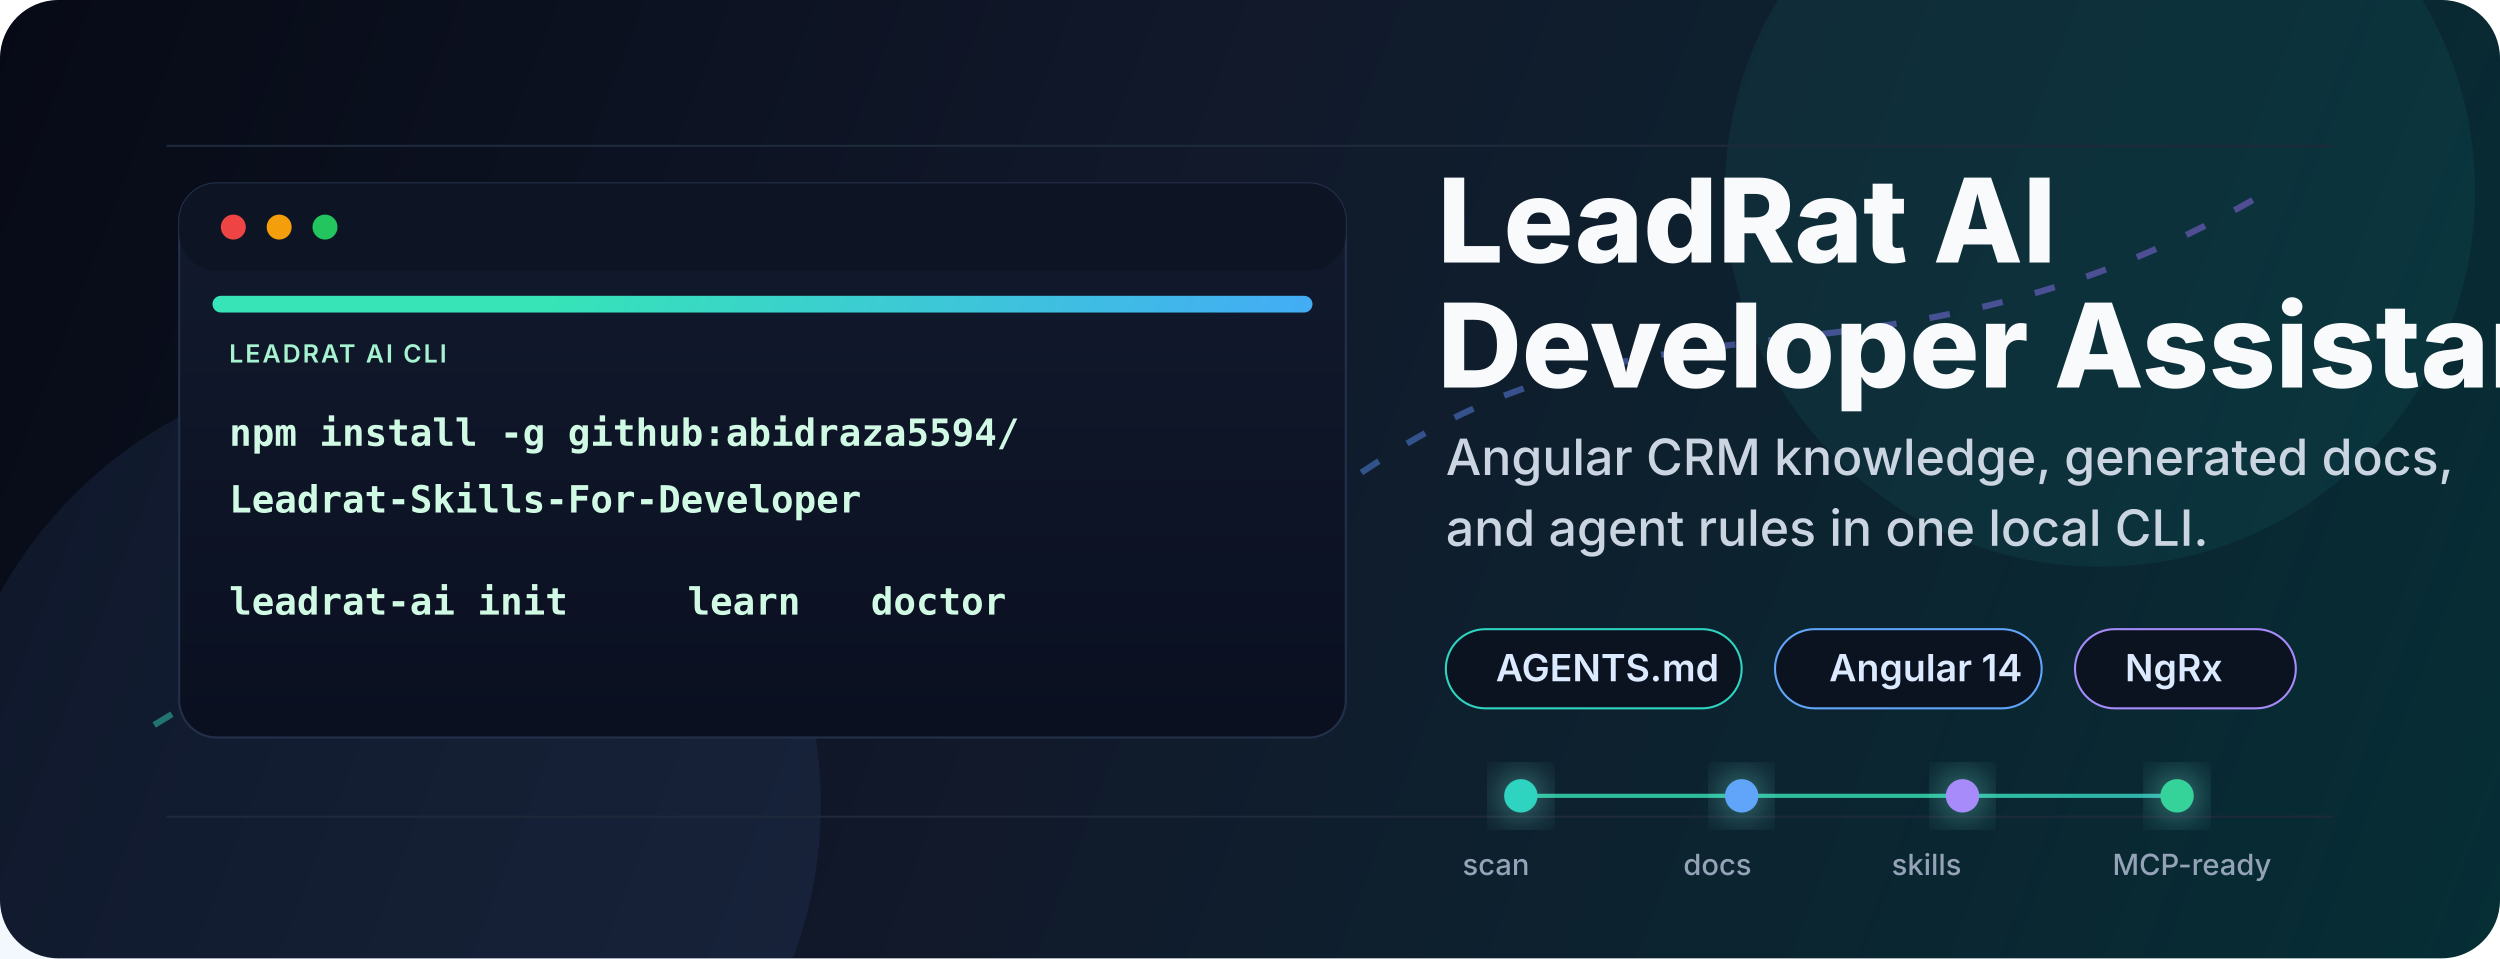
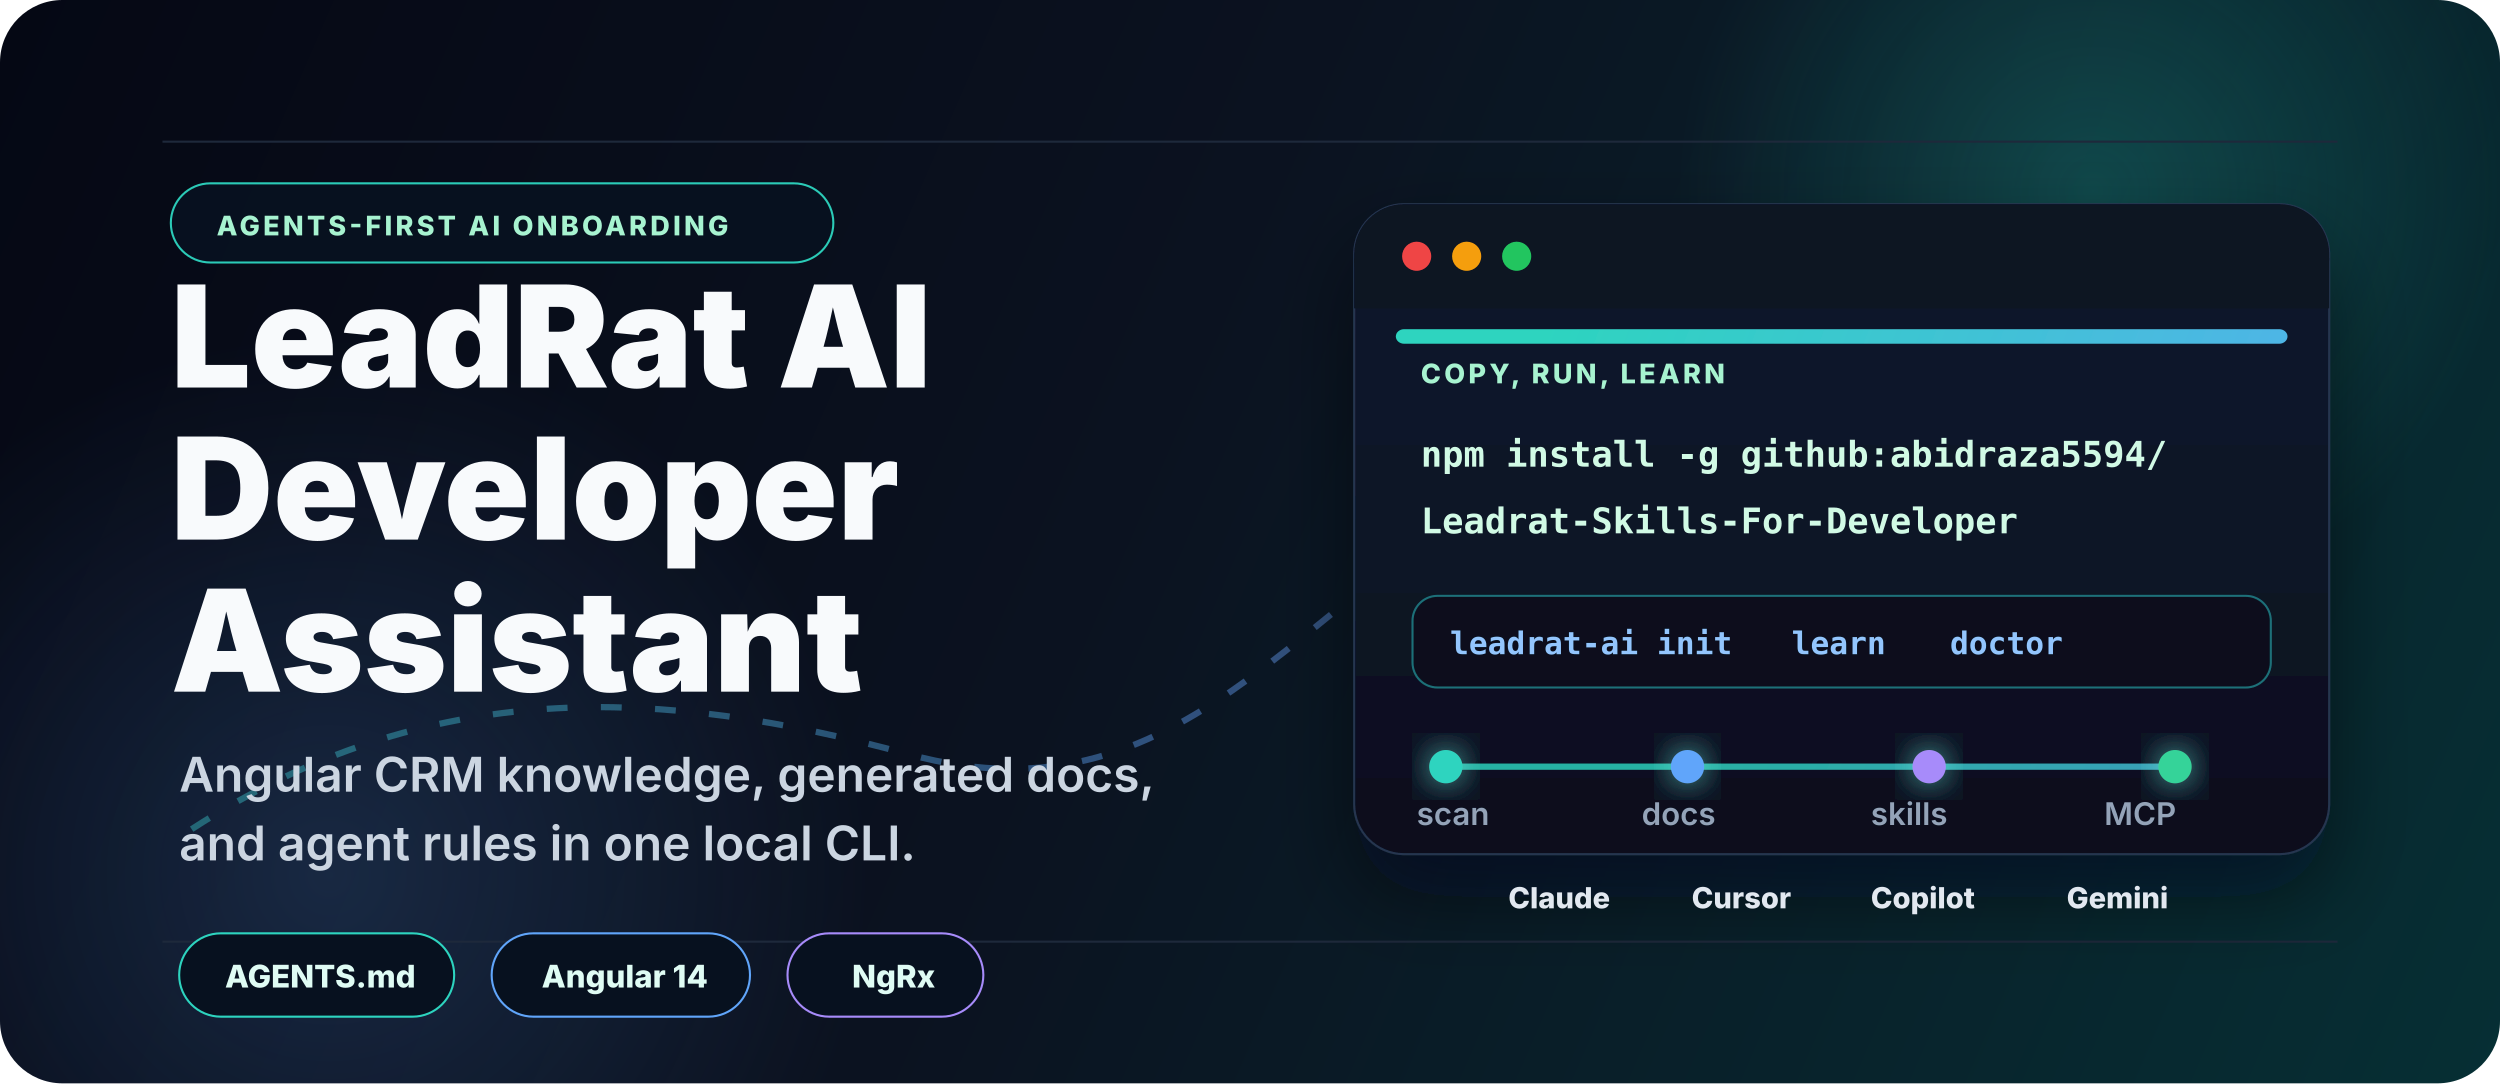
- <svg xmlns="http://www.w3.org/2000/svg" width="1200" height="460" viewBox="0 0 1200 460" fill="none" role="img" aria-labelledby="title desc">
+ <svg xmlns="http://www.w3.org/2000/svg" width="1200" height="520" viewBox="0 0 1200 520" fill="none" role="img" aria-labelledby="title desc">
  <defs>
-     <linearGradient id="bg" x1="0" y1="0" x2="1200" y2="460" gradientUnits="userSpaceOnUse">
-       <stop stop-color="#070A16" />
-       <stop offset="0.45" stop-color="#11192B" />
-       <stop offset="1" stop-color="#062E35" />
+     <linearGradient id="bg" x1="0" y1="0" x2="1200" y2="520" gradientUnits="userSpaceOnUse">
+       <stop stop-color="#050814" />
+       <stop offset="0.45" stop-color="#0B1220" />
+       <stop offset="1" stop-color="#062F34" />
    </linearGradient>
-     <linearGradient id="accent" x1="180" y1="52" x2="966" y2="410" gradientUnits="userSpaceOnUse">
-       <stop stop-color="#36E4B8" />
-       <stop offset="0.45" stop-color="#45A3FF" />
-       <stop offset="1" stop-color="#A86BFF" />
+     <linearGradient id="accent" x1="84" y1="78" x2="1088" y2="456" gradientUnits="userSpaceOnUse">
+       <stop stop-color="#2DD4BF" />
+       <stop offset="0.48" stop-color="#60A5FA" />
+       <stop offset="1" stop-color="#A78BFA" />
    </linearGradient>
-     <linearGradient id="panel" x1="0" y1="0" x2="0" y2="260" gradientUnits="userSpaceOnUse">
-       <stop stop-color="#121A2E" />
-       <stop offset="1" stop-color="#0A1020" />
+     <linearGradient id="card" x1="0" y1="0" x2="0" y2="320" gradientUnits="userSpaceOnUse">
+       <stop stop-color="#101A2F" />
+       <stop offset="1" stop-color="#080E1D" />
    </linearGradient>
-     <filter id="glow" x="-50%" y="-50%" width="200%" height="200%">
-       <feGaussianBlur stdDeviation="10" result="blur" />
-       <feColorMatrix in="blur" type="matrix" values="0 0 0 0 0.2 0 0 0 0 0.9 0 0 0 0 0.75 0 0 0 0.9 0" />
+     <radialGradient id="orbA" cx="0" cy="0" r="1" gradientUnits="userSpaceOnUse" gradientTransform="translate(1004 92) rotate(90) scale(200)">
+       <stop stop-color="#2DD4BF" stop-opacity="0.22" />
+       <stop offset="1" stop-color="#2DD4BF" stop-opacity="0" />
+     </radialGradient>
+     <radialGradient id="orbB" cx="0" cy="0" r="1" gradientUnits="userSpaceOnUse" gradientTransform="translate(158 420) rotate(90) scale(260)">
+       <stop stop-color="#60A5FA" stop-opacity="0.18" />
+       <stop offset="1" stop-color="#60A5FA" stop-opacity="0" />
+     </radialGradient>
+     <filter id="shadow" x="-20%" y="-30%" width="140%" height="160%">
+       <feDropShadow dx="0" dy="20" stdDeviation="20" flood-color="#020617" flood-opacity="0.48" />
+     </filter>
+     <filter id="softGlow" x="-50%" y="-50%" width="200%" height="200%">
+       <feGaussianBlur stdDeviation="8" result="blur" />
+       <feColorMatrix in="blur" type="matrix" values="0 0 0 0 0.20 0 0 0 0 0.90 0 0 0 0 0.78 0 0 0 0.8 0" />
      <feMerge>
        <feMergeNode />
        <feMergeNode in="SourceGraphic" />
      </feMerge>
    </filter>
    <style>
-       .label { font: 600 18px Inter, Segoe UI, Arial, sans-serif; fill: #DBEAFE; }
-       .muted { font: 500 14px Inter, Segoe UI, Arial, sans-serif; fill: #94A3B8; }
-       .tiny { font: 600 12px Inter, Segoe UI, Arial, sans-serif; fill: #A7F3D0; letter-spacing: 0.08em; }
-       .mono { font: 600 18px Consolas, Monaco, monospace; fill: #D1FAE5; }
-       .title { font: 800 56px Inter, Segoe UI, Arial, sans-serif; fill: #F8FAFC; }
-       .subtitle { font: 500 24px Inter, Segoe UI, Arial, sans-serif; fill: #CBD5E1; }
-       .pulse { animation: pulse 2.8s ease-in-out infinite; transform-origin: center; }
-       .pulse2 { animation: pulse 3.4s ease-in-out infinite; transform-origin: center; }
-       .dash { stroke-dasharray: 10 16; animation: dash 16s linear infinite; }
-       .scan { animation: scan 4s ease-in-out infinite; }
-       @keyframes pulse { 0%, 100% { opacity: 0.58; } 50% { opacity: 1; } }
-       @keyframes dash { to { stroke-dashoffset: -240; } }
-       @keyframes scan { 0%, 100% { transform: translateY(0); opacity: 0.15; } 50% { transform: translateY(235px); opacity: 0.45; } }
+       .eyebrow { font: 800 13px Inter, Segoe UI, Arial, sans-serif; fill: #A7F3D0; letter-spacing: 0.12em; }
+       .title { font: 900 68px Inter, Segoe UI, Arial, sans-serif; fill: #F8FAFC; }
+       .subtitle { font: 600 23px Inter, Segoe UI, Arial, sans-serif; fill: #CBD5E1; }
+       .small { font: 600 15px Inter, Segoe UI, Arial, sans-serif; fill: #94A3B8; }
+       .label { font: 800 14px Inter, Segoe UI, Arial, sans-serif; fill: #E2E8F0; }
+       .pill { font: 800 15px Inter, Segoe UI, Arial, sans-serif; fill: #DFFCF4; }
+       .mono { font: 700 17px Consolas, Monaco, monospace; fill: #D1FAE5; }
+       .monoDim { font: 700 15px Consolas, Monaco, monospace; fill: #93C5FD; }
+       .dash { stroke-dasharray: 10 16; animation: dash 18s linear infinite; }
+       .scan { animation: scan 4.4s ease-in-out infinite; }
+       .pulse { animation: pulse 3s ease-in-out infinite; transform-origin: center; }
+       .pulse2 { animation: pulse 3.7s ease-in-out infinite; transform-origin: center; }
+       @keyframes dash { to { stroke-dashoffset: -260; } }
+       @keyframes scan { 0%, 100% { transform: translateY(0); opacity: 0.14; } 50% { transform: translateY(246px); opacity: 0.45; } }
+       @keyframes pulse { 0%, 100% { opacity: 0.62; } 50% { opacity: 1; } }
    </style>
  </defs>
-   <rect width="1200" height="460" rx="28" fill="url(#bg)" />
-   <circle cx="1008" cy="92" r="180" fill="#2DD4BF" opacity="0.07" />
-   <circle cx="184" cy="386" r="210" fill="#60A5FA" opacity="0.08" />
-   <path class="dash" d="M74 348C204 267 295 266 412 308C548 357 604 233 727 188C837 148 940 180 1090 91" stroke="url(#accent)" stroke-width="3" opacity="0.45" />
-   <path d="M80 70H1120" stroke="#1E293B" stroke-width="1" />
-   <path d="M80 392H1120" stroke="#1E293B" stroke-width="1" />
-   <g transform="translate(86 88)">
-     <rect x="0" y="0" width="560" height="266" rx="18" fill="url(#panel)" stroke="#23304A" />
-     <rect x="0" y="0" width="560" height="42" rx="18" fill="#0D1424" />
-     <circle cx="26" cy="21" r="6" fill="#EF4444" />
-     <circle cx="48" cy="21" r="6" fill="#F59E0B" />
-     <circle cx="70" cy="21" r="6" fill="#22C55E" />
-     <text x="24" y="86" class="tiny">LEADRAT AI CLI</text>
-     <text x="24" y="126" class="mono">npm install -g github:abidraza5594/</text>
-     <text x="24" y="158" class="mono">Leadrat-Skills-For-Developer</text>
-     <text x="24" y="207" class="mono" fill="#93C5FD">leadrat-ai init</text>
-     <text x="244" y="207" class="mono" fill="#5EEAD4">learn</text>
-     <text x="332" y="207" class="mono" fill="#C4B5FD">doctor</text>
-     <rect class="scan" x="16" y="54" width="528" height="8" rx="4" fill="url(#accent)" />
-   </g>
-   <g transform="translate(690 74)">
-     <text x="0" y="52" class="title">LeadRat AI</text>
-     <text x="0" y="112" class="title">Developer Assistant</text>
-     <text x="4" y="154" class="subtitle">Angular CRM knowledge, generated docs,</text>
-     <text x="4" y="188" class="subtitle">and agent rules in one local CLI.</text>
-     <g transform="translate(4 228)">
-       <rect x="0" y="0" width="142" height="38" rx="19" fill="#0B1220" stroke="#2DD4BF" />
-       <text x="24" y="25" class="label">AGENTS.md</text>
-       <rect x="158" y="0" width="128" height="38" rx="19" fill="#0B1220" stroke="#60A5FA" />
-       <text x="184" y="25" class="label">Angular 14</text>
-       <rect x="302" y="0" width="106" height="38" rx="19" fill="#0B1220" stroke="#A78BFA" />
-       <text x="326" y="25" class="label">NgRx</text>
-     </g>
-     <g transform="translate(40 308)">
-       <line x1="0" y1="0" x2="315" y2="0" stroke="url(#accent)" stroke-width="2" opacity="0.8" />
-       <circle class="pulse" cx="0" cy="0" r="8" fill="#2DD4BF" filter="url(#glow)" />
-       <circle class="pulse2" cx="106" cy="0" r="8" fill="#60A5FA" filter="url(#glow)" />
-       <circle class="pulse" cx="212" cy="0" r="8" fill="#A78BFA" filter="url(#glow)" />
-       <circle class="pulse2" cx="315" cy="0" r="8" fill="#34D399" filter="url(#glow)" />
-       <text x="-28" y="38" class="muted">scan</text>
-       <text x="78" y="38" class="muted">docs</text>
-       <text x="178" y="38" class="muted">skills</text>
-       <text x="284" y="38" class="muted">MCP-ready</text>
+   <rect width="1200" height="520" rx="30" fill="url(#bg)" />
+   <rect width="1200" height="520" rx="30" fill="url(#orbA)" />
+   <rect width="1200" height="520" rx="30" fill="url(#orbB)" />
+   <path class="dash" d="M92 398C206 324 318 330 436 362C575 400 628 275 755 216C875 160 986 194 1100 106" stroke="url(#accent)" stroke-width="3" opacity="0.42" />
+   <path d="M78 68H1122" stroke="#1E293B" stroke-width="1" />
+   <path d="M78 452H1122" stroke="#1E293B" stroke-width="1" />
+   <g transform="translate(82 88)">
+     <rect x="0" y="0" width="318" height="38" rx="19" fill="#07111F" stroke="#2DD4BF" opacity="0.95" />
+     <text x="22" y="25" class="eyebrow">AGENTS-FIRST AI ONBOARDING</text>
+     <text x="0" y="98" class="title">LeadRat AI</text>
+     <text x="0" y="171" class="title">Developer</text>
+     <text x="0" y="244" class="title">Assistant</text>
+     <text x="4" y="292" class="subtitle">Angular CRM knowledge, generated docs,</text>
+     <text x="4" y="325" class="subtitle">and agent rules in one local CLI.</text>
+     <g transform="translate(4 360)">
+       <rect x="0" y="0" width="132" height="40" rx="20" fill="#07111F" stroke="#2DD4BF" />
+       <text x="22" y="26" class="pill">AGENTS.md</text>
+       <rect x="150" y="0" width="124" height="40" rx="20" fill="#07111F" stroke="#60A5FA" />
+       <text x="174" y="26" class="pill">Angular 14</text>
+       <rect x="292" y="0" width="94" height="40" rx="20" fill="#07111F" stroke="#A78BFA" />
+       <text x="323" y="26" class="pill">NgRx</text>
    </g>
  </g>
+   <g transform="translate(650 98)" filter="url(#shadow)">
+     <rect x="0" y="0" width="468" height="312" rx="24" fill="url(#card)" stroke="#263650" />
+     <rect x="0" y="0" width="468" height="50" rx="24" fill="#0A1222" />
+     <rect x="0" y="26" width="468" height="24" fill="#0A1222" />
+     <circle cx="30" cy="25" r="7" fill="#EF4444" />
+     <circle cx="54" cy="25" r="7" fill="#F59E0B" />
+     <circle cx="78" cy="25" r="7" fill="#22C55E" />
+     <text x="32" y="86" class="eyebrow">COPY, RUN, LEARN</text>
+     <text x="32" y="126" class="mono">npm install -g github:abidraza5594/</text>
+     <text x="32" y="158" class="mono">Leadrat-Skills-For-Developer</text>
+     <rect x="28" y="188" width="412" height="44" rx="12" fill="#07111F" stroke="#1F6F78" />
+     <text x="46" y="216" class="monoDim">leadrat-ai init</text>
+     <text x="210" y="216" class="monoDim" fill="#5EEAD4">learn</text>
+     <text x="286" y="216" class="monoDim" fill="#C4B5FD">doctor</text>
+     <rect class="scan" x="20" y="60" width="428" height="7" rx="4" fill="url(#accent)" />
+     <g transform="translate(44 270)">
+       <line x1="0" y1="0" x2="350" y2="0" stroke="url(#accent)" stroke-width="3" opacity="0.82" />
+       <circle class="pulse" cx="0" cy="0" r="8" fill="#2DD4BF" filter="url(#softGlow)" />
+       <circle class="pulse2" cx="116" cy="0" r="8" fill="#60A5FA" filter="url(#softGlow)" />
+       <circle class="pulse" cx="232" cy="0" r="8" fill="#A78BFA" filter="url(#softGlow)" />
+       <circle class="pulse2" cx="350" cy="0" r="8" fill="#34D399" filter="url(#softGlow)" />
+       <text x="-14" y="28" class="small">scan</text>
+       <text x="94" y="28" class="small">docs</text>
+       <text x="204" y="28" class="small">skills</text>
+       <text x="316" y="28" class="small">MCP</text>
+     </g>
+   </g>
+   <g transform="translate(724 436)">
+     <text x="0" y="0" class="label">Claude</text>
+     <text x="88" y="0" class="label">Cursor</text>
+     <text x="174" y="0" class="label">Copilot</text>
+     <text x="268" y="0" class="label">Gemini</text>
+   </g>
</svg>
